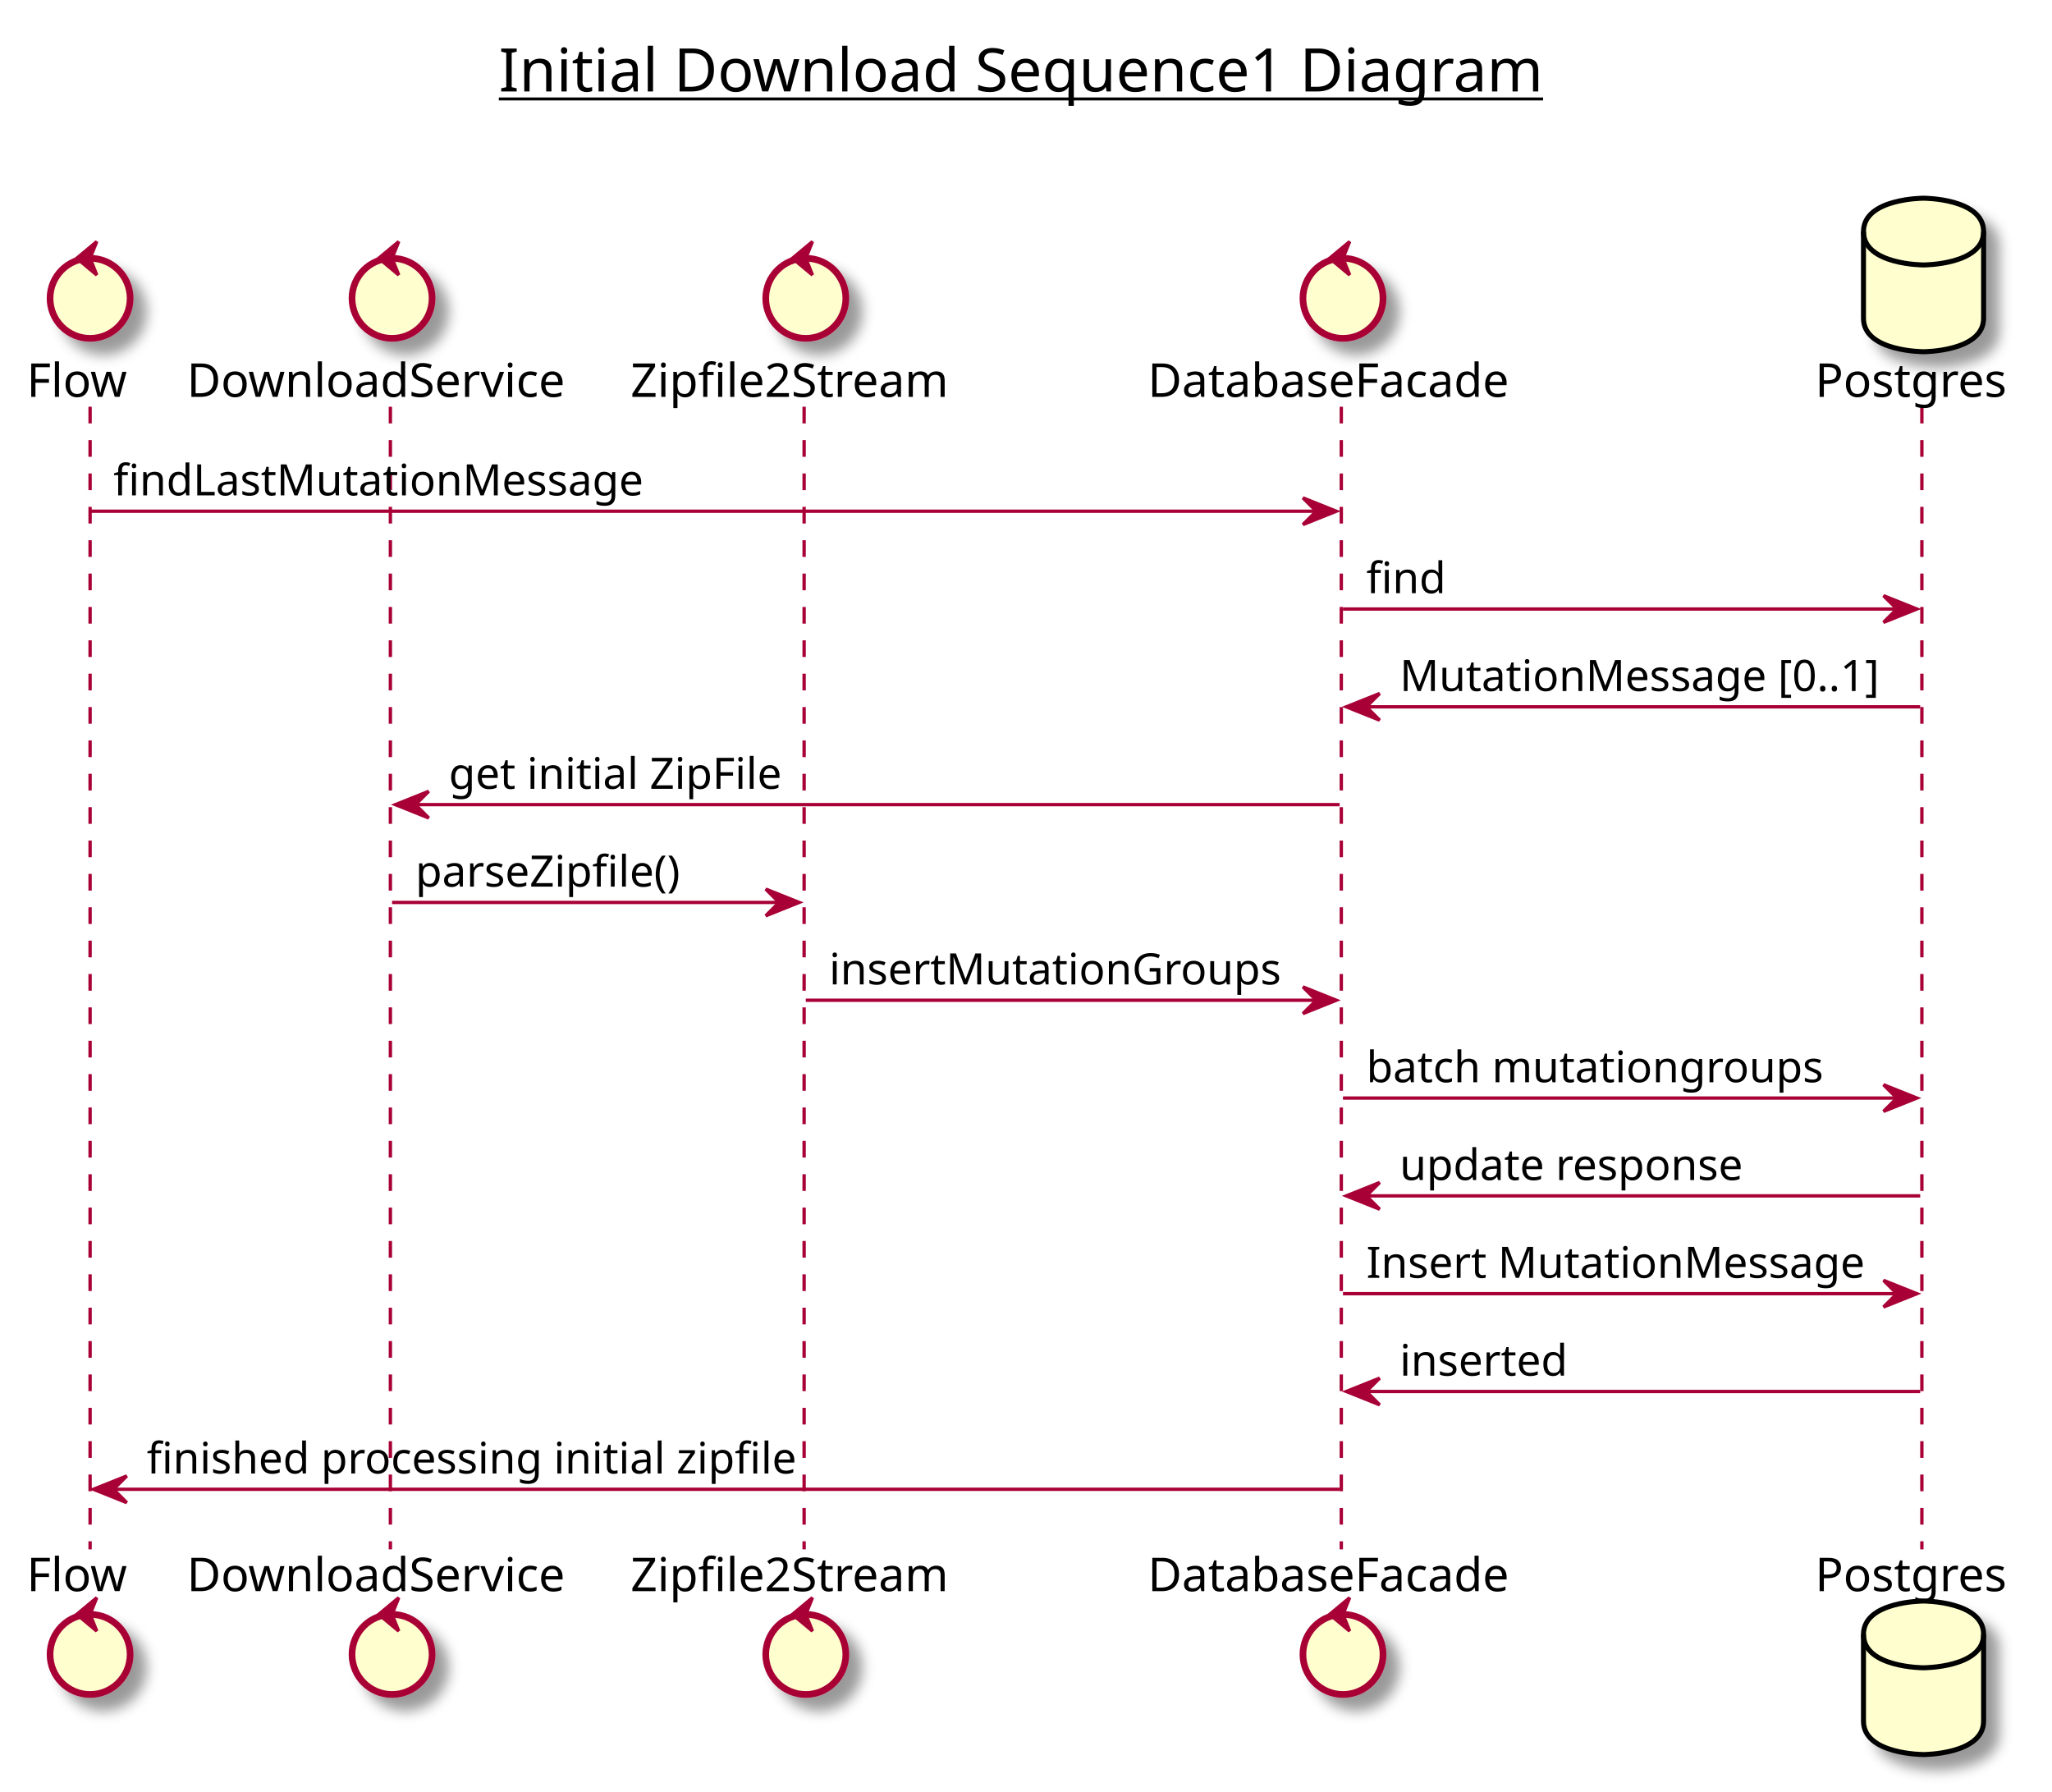
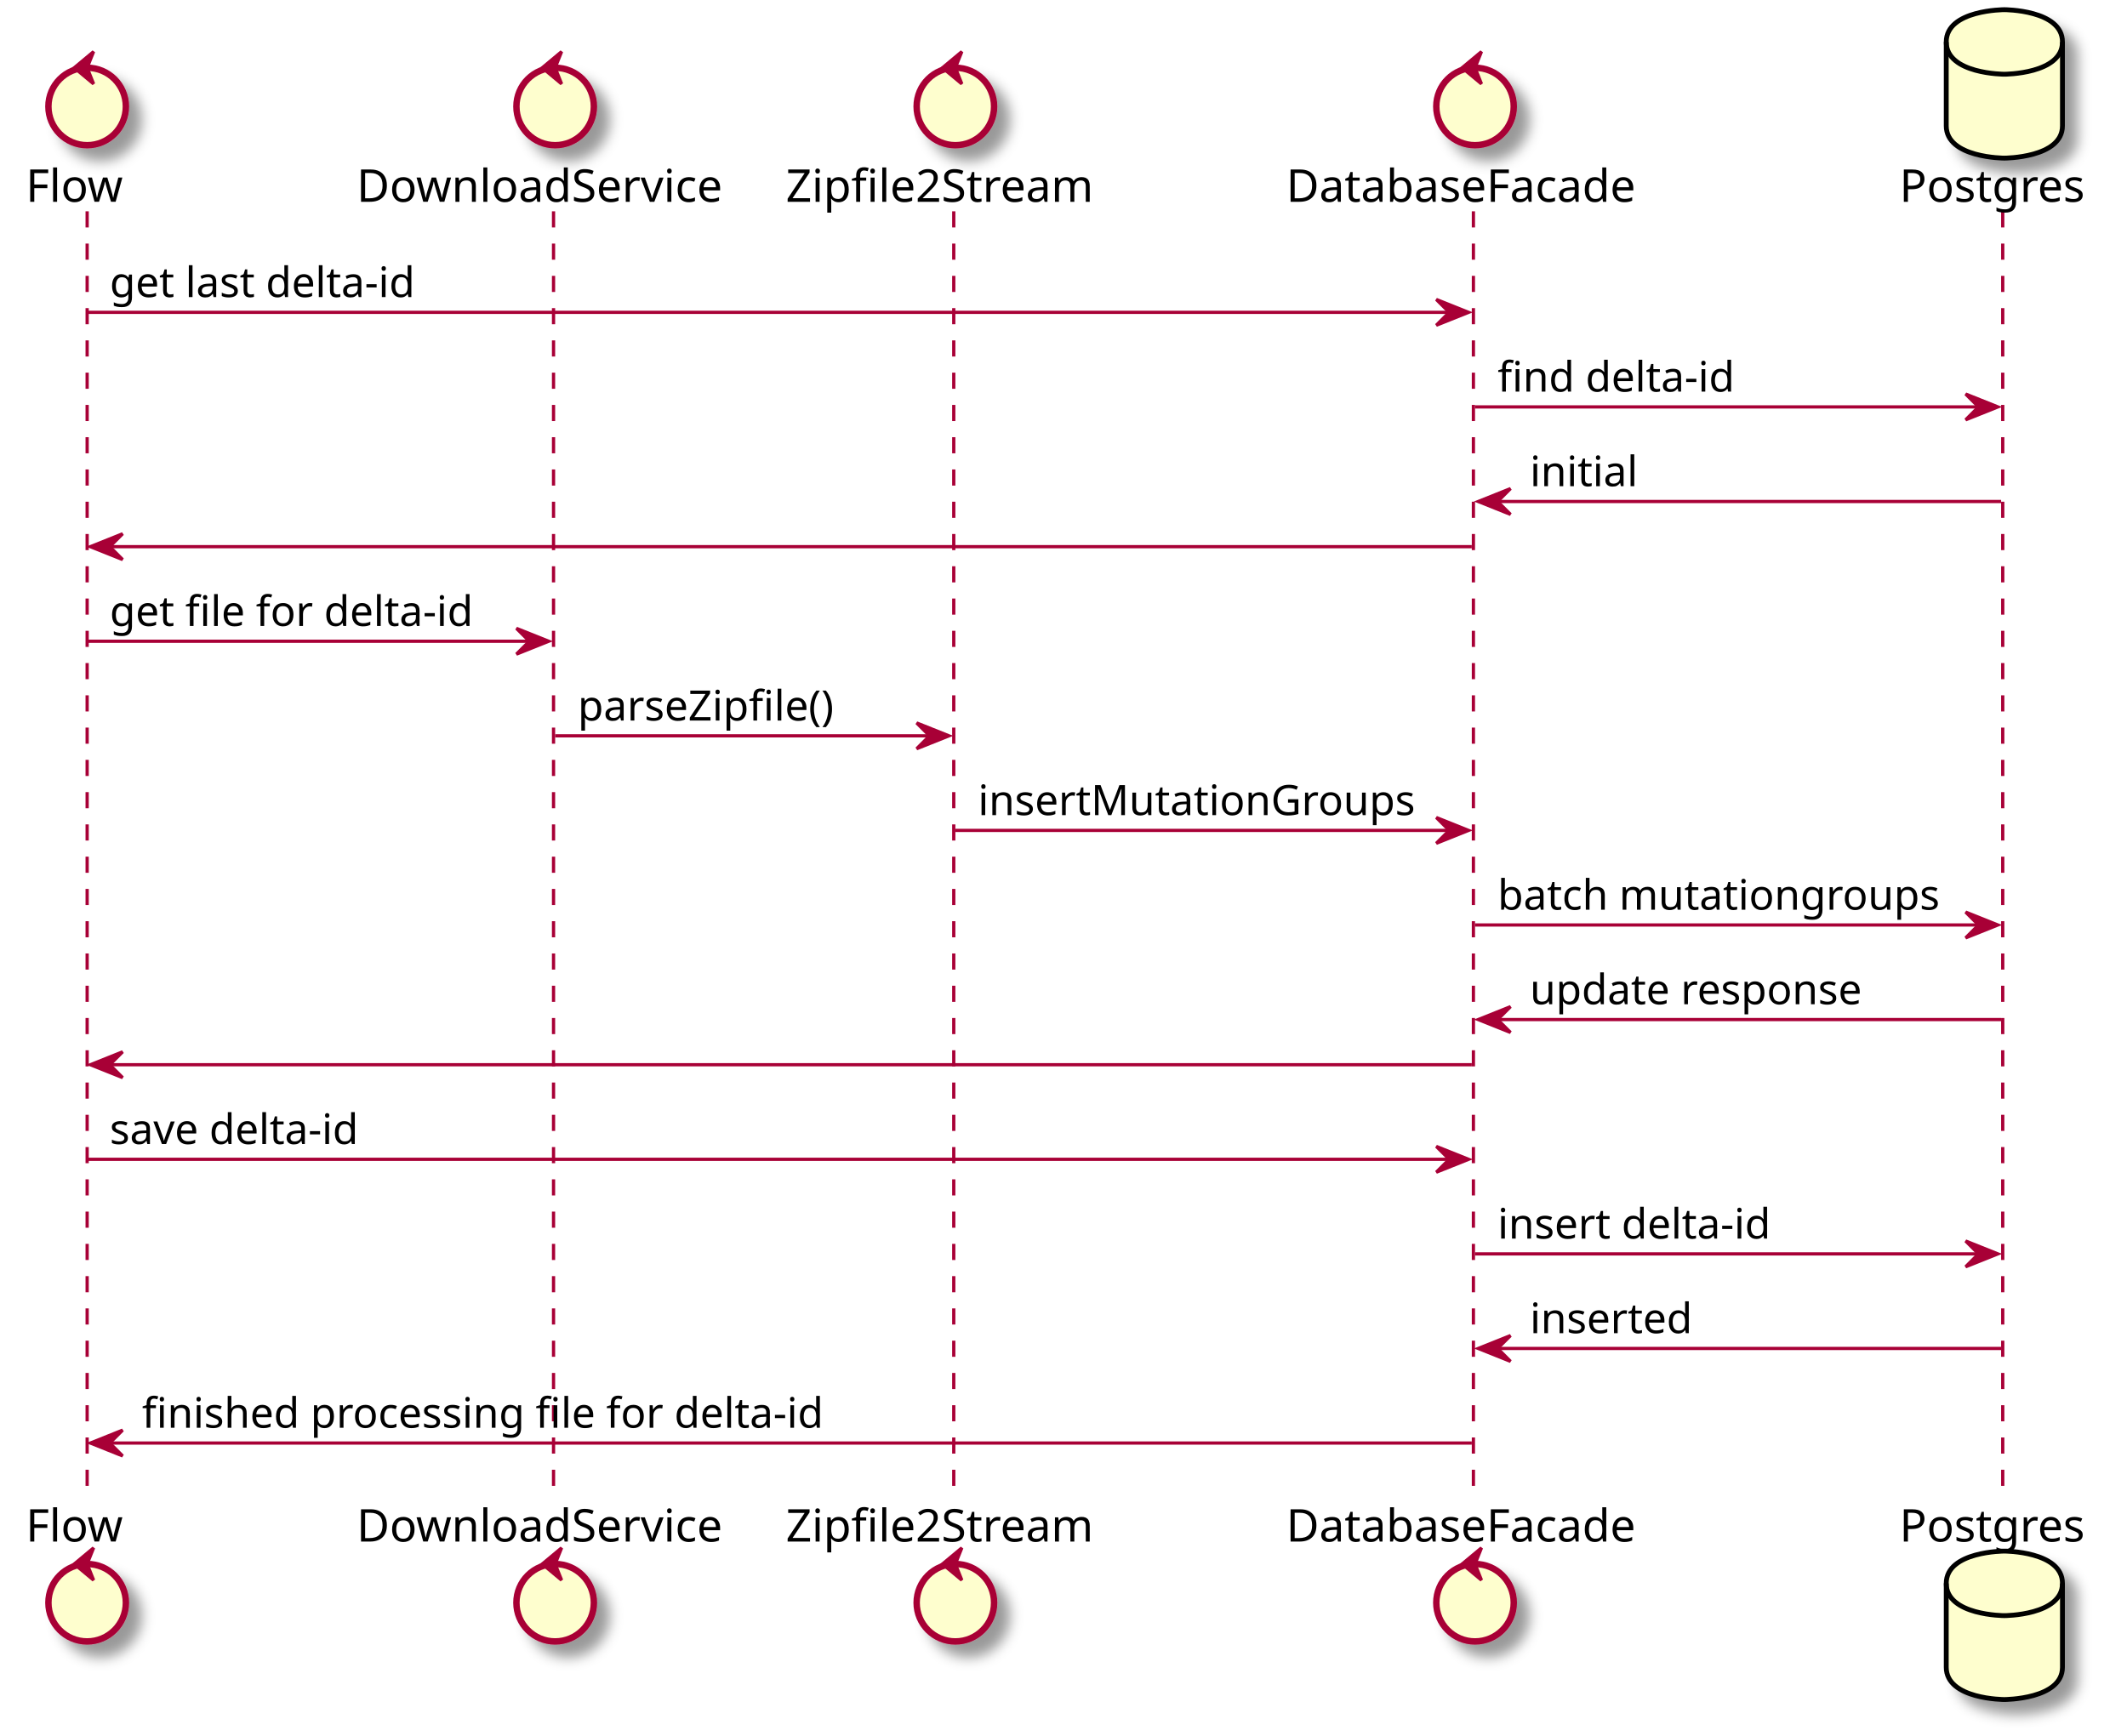
- <svg xmlns="http://www.w3.org/2000/svg" contentScriptType="application/ecmascript" contentStyleType="text/css" height="537px" preserveAspectRatio="none" style="width:615px;height:537px;" version="1.1" viewBox="0 0 615 537" width="615px" zoomAndPan="magnify">
+ <svg xmlns="http://www.w3.org/2000/svg" contentScriptType="application/ecmascript" contentStyleType="text/css" height="538px" preserveAspectRatio="none" style="width:659px;height:538px;" version="1.1" viewBox="0 0 659 538" width="659px" zoomAndPan="magnify">
  <defs>
-     <filter height="300%" id="f1gasb1pbur227" width="300%" x="-1" y="-1">
+     <filter height="300%" id="f1gya8g67iruf8" width="300%" x="-1" y="-1">
      <feGaussianBlur result="blurOut" stdDeviation="2.0" />
      <feColorMatrix in="blurOut" result="blurOut2" type="matrix" values="0 0 0 0 0 0 0 0 0 0 0 0 0 0 0 0 0 0 .4 0" />
      <feOffset dx="4.0" dy="4.0" in="blurOut2" result="blurOut3" />
      <feBlend in="SourceGraphic" in2="blurOut3" mode="normal" />
    </filter>
  </defs>
  <g>
-     <text fill="#000000" font-family="sans-serif" font-size="18" lengthAdjust="spacingAndGlyphs" text-decoration="underline" textLength="318" x="149.5" y="27.402">Initial Download Sequence1 Diagram
+     <line style="stroke: #A80036; stroke-width: 1.0; stroke-dasharray: 5.0,5.0;" x1="27" x2="27" y1="65.488" y2="465.215" />
+     <line style="stroke: #A80036; stroke-width: 1.0; stroke-dasharray: 5.0,5.0;" x1="171.5" x2="171.5" y1="65.488" y2="465.215" />
+     <line style="stroke: #A80036; stroke-width: 1.0; stroke-dasharray: 5.0,5.0;" x1="295.5" x2="295.5" y1="65.488" y2="465.215" />
+     <line style="stroke: #A80036; stroke-width: 1.0; stroke-dasharray: 5.0,5.0;" x1="456.5" x2="456.5" y1="65.488" y2="465.215" />
+     <line style="stroke: #A80036; stroke-width: 1.0; stroke-dasharray: 5.0,5.0;" x1="620.5" x2="620.5" y1="65.488" y2="465.215" />
+     <text fill="#000000" font-family="sans-serif" font-size="14" lengthAdjust="spacingAndGlyphs" textLength="32" x="8" y="62.535">Flow
        </text>
-     <text fill="#000000" font-family="sans-serif" font-size="18" lengthAdjust="spacingAndGlyphs" textLength="0" x="311.5" y="48.602" />
-     <line style="stroke: #A80036; stroke-width: 1.0; stroke-dasharray: 5.0,5.0;" x1="27" x2="27" y1="121.887" y2="464.303" />
-     <line style="stroke: #A80036; stroke-width: 1.0; stroke-dasharray: 5.0,5.0;" x1="117" x2="117" y1="121.887" y2="464.303" />
-     <line style="stroke: #A80036; stroke-width: 1.0; stroke-dasharray: 5.0,5.0;" x1="241" x2="241" y1="121.887" y2="464.303" />
-     <line style="stroke: #A80036; stroke-width: 1.0; stroke-dasharray: 5.0,5.0;" x1="402" x2="402" y1="121.887" y2="464.303" />
-     <line style="stroke: #A80036; stroke-width: 1.0; stroke-dasharray: 5.0,5.0;" x1="576" x2="576" y1="121.887" y2="464.303" />
-     <text fill="#000000" font-family="sans-serif" font-size="14" lengthAdjust="spacingAndGlyphs" textLength="32" x="8" y="118.934">Flow
+     <ellipse cx="27" cy="33" fill="#FEFECE" filter="url(#f1gya8g67iruf8)" rx="12" ry="12" style="stroke: #A80036; stroke-width: 2.0;" />
+     <polygon fill="#A80036" points="23,21,29,16,27,21,29,26,23,21" style="stroke: #A80036; stroke-width: 1.0;" />
+     <text fill="#000000" font-family="sans-serif" font-size="14" lengthAdjust="spacingAndGlyphs" textLength="32" x="8" y="477.75">Flow
        </text>
-     <ellipse cx="27" cy="89.398" fill="#FEFECE" filter="url(#f1gasb1pbur227)" rx="12" ry="12" style="stroke: #A80036; stroke-width: 2.0;" />
-     <polygon fill="#A80036" points="23,77.398,29,72.398,27,77.398,29,82.398,23,77.398" style="stroke: #A80036; stroke-width: 1.0;" />
-     <text fill="#000000" font-family="sans-serif" font-size="14" lengthAdjust="spacingAndGlyphs" textLength="32" x="8" y="476.838">Flow
+     <ellipse cx="27" cy="496.703" fill="#FEFECE" filter="url(#f1gya8g67iruf8)" rx="12" ry="12" style="stroke: #A80036; stroke-width: 2.0;" />
+     <polygon fill="#A80036" points="23,484.703,29,479.703,27,484.703,29,489.703,23,484.703" style="stroke: #A80036; stroke-width: 1.0;" />
+     <text fill="#000000" font-family="sans-serif" font-size="14" lengthAdjust="spacingAndGlyphs" textLength="117" x="110.5" y="62.535">DownloadService
        </text>
-     <ellipse cx="27" cy="495.791" fill="#FEFECE" filter="url(#f1gasb1pbur227)" rx="12" ry="12" style="stroke: #A80036; stroke-width: 2.0;" />
-     <polygon fill="#A80036" points="23,483.791,29,478.791,27,483.791,29,488.791,23,483.791" style="stroke: #A80036; stroke-width: 1.0;" />
-     <text fill="#000000" font-family="sans-serif" font-size="14" lengthAdjust="spacingAndGlyphs" textLength="117" x="56" y="118.934">DownloadService
+     <ellipse cx="172" cy="33" fill="#FEFECE" filter="url(#f1gya8g67iruf8)" rx="12" ry="12" style="stroke: #A80036; stroke-width: 2.0;" />
+     <polygon fill="#A80036" points="168,21,174,16,172,21,174,26,168,21" style="stroke: #A80036; stroke-width: 1.0;" />
+     <text fill="#000000" font-family="sans-serif" font-size="14" lengthAdjust="spacingAndGlyphs" textLength="117" x="110.5" y="477.75">DownloadService
        </text>
-     <ellipse cx="117.5" cy="89.398" fill="#FEFECE" filter="url(#f1gasb1pbur227)" rx="12" ry="12" style="stroke: #A80036; stroke-width: 2.0;" />
-     <polygon fill="#A80036" points="113.5,77.398,119.5,72.398,117.5,77.398,119.5,82.398,113.5,77.398" style="stroke: #A80036; stroke-width: 1.0;" />
-     <text fill="#000000" font-family="sans-serif" font-size="14" lengthAdjust="spacingAndGlyphs" textLength="117" x="56" y="476.838">DownloadService
+     <ellipse cx="172" cy="496.703" fill="#FEFECE" filter="url(#f1gya8g67iruf8)" rx="12" ry="12" style="stroke: #A80036; stroke-width: 2.0;" />
+     <polygon fill="#A80036" points="168,484.703,174,479.703,172,484.703,174,489.703,168,484.703" style="stroke: #A80036; stroke-width: 1.0;" />
+     <text fill="#000000" font-family="sans-serif" font-size="14" lengthAdjust="spacingAndGlyphs" textLength="99" x="243.5" y="62.535">Zipfile2Stream
        </text>
-     <ellipse cx="117.5" cy="495.791" fill="#FEFECE" filter="url(#f1gasb1pbur227)" rx="12" ry="12" style="stroke: #A80036; stroke-width: 2.0;" />
-     <polygon fill="#A80036" points="113.5,483.791,119.5,478.791,117.5,483.791,119.5,488.791,113.5,483.791" style="stroke: #A80036; stroke-width: 1.0;" />
-     <text fill="#000000" font-family="sans-serif" font-size="14" lengthAdjust="spacingAndGlyphs" textLength="99" x="189" y="118.934">Zipfile2Stream
+     <ellipse cx="296" cy="33" fill="#FEFECE" filter="url(#f1gya8g67iruf8)" rx="12" ry="12" style="stroke: #A80036; stroke-width: 2.0;" />
+     <polygon fill="#A80036" points="292,21,298,16,296,21,298,26,292,21" style="stroke: #A80036; stroke-width: 1.0;" />
+     <text fill="#000000" font-family="sans-serif" font-size="14" lengthAdjust="spacingAndGlyphs" textLength="99" x="243.5" y="477.75">Zipfile2Stream
        </text>
-     <ellipse cx="241.5" cy="89.398" fill="#FEFECE" filter="url(#f1gasb1pbur227)" rx="12" ry="12" style="stroke: #A80036; stroke-width: 2.0;" />
-     <polygon fill="#A80036" points="237.5,77.398,243.5,72.398,241.5,77.398,243.5,82.398,237.5,77.398" style="stroke: #A80036; stroke-width: 1.0;" />
-     <text fill="#000000" font-family="sans-serif" font-size="14" lengthAdjust="spacingAndGlyphs" textLength="99" x="189" y="476.838">Zipfile2Stream
+     <ellipse cx="296" cy="496.703" fill="#FEFECE" filter="url(#f1gya8g67iruf8)" rx="12" ry="12" style="stroke: #A80036; stroke-width: 2.0;" />
+     <polygon fill="#A80036" points="292,484.703,298,479.703,296,484.703,298,489.703,292,484.703" style="stroke: #A80036; stroke-width: 1.0;" />
+     <text fill="#000000" font-family="sans-serif" font-size="14" lengthAdjust="spacingAndGlyphs" textLength="111" x="398.5" y="62.535">DatabaseFacade
        </text>
-     <ellipse cx="241.5" cy="495.791" fill="#FEFECE" filter="url(#f1gasb1pbur227)" rx="12" ry="12" style="stroke: #A80036; stroke-width: 2.0;" />
-     <polygon fill="#A80036" points="237.5,483.791,243.5,478.791,241.5,483.791,243.5,488.791,237.5,483.791" style="stroke: #A80036; stroke-width: 1.0;" />
-     <text fill="#000000" font-family="sans-serif" font-size="14" lengthAdjust="spacingAndGlyphs" textLength="111" x="344" y="118.934">DatabaseFacade
+     <ellipse cx="457" cy="33" fill="#FEFECE" filter="url(#f1gya8g67iruf8)" rx="12" ry="12" style="stroke: #A80036; stroke-width: 2.0;" />
+     <polygon fill="#A80036" points="453,21,459,16,457,21,459,26,453,21" style="stroke: #A80036; stroke-width: 1.0;" />
+     <text fill="#000000" font-family="sans-serif" font-size="14" lengthAdjust="spacingAndGlyphs" textLength="111" x="398.5" y="477.75">DatabaseFacade
        </text>
-     <ellipse cx="402.5" cy="89.398" fill="#FEFECE" filter="url(#f1gasb1pbur227)" rx="12" ry="12" style="stroke: #A80036; stroke-width: 2.0;" />
-     <polygon fill="#A80036" points="398.5,77.398,404.5,72.398,402.5,77.398,404.5,82.398,398.5,77.398" style="stroke: #A80036; stroke-width: 1.0;" />
-     <text fill="#000000" font-family="sans-serif" font-size="14" lengthAdjust="spacingAndGlyphs" textLength="111" x="344" y="476.838">DatabaseFacade
+     <ellipse cx="457" cy="496.703" fill="#FEFECE" filter="url(#f1gya8g67iruf8)" rx="12" ry="12" style="stroke: #A80036; stroke-width: 2.0;" />
+     <polygon fill="#A80036" points="453,484.703,459,479.703,457,484.703,459,489.703,453,484.703" style="stroke: #A80036; stroke-width: 1.0;" />
+     <text fill="#000000" font-family="sans-serif" font-size="14" lengthAdjust="spacingAndGlyphs" textLength="59" x="588.5" y="62.535">Postgres
        </text>
-     <ellipse cx="402.5" cy="495.791" fill="#FEFECE" filter="url(#f1gasb1pbur227)" rx="12" ry="12" style="stroke: #A80036; stroke-width: 2.0;" />
-     <polygon fill="#A80036" points="398.5,483.791,404.5,478.791,402.5,483.791,404.5,488.791,398.5,483.791" style="stroke: #A80036; stroke-width: 1.0;" />
-     <text fill="#000000" font-family="sans-serif" font-size="14" lengthAdjust="spacingAndGlyphs" textLength="59" x="544" y="118.934">Postgres
+     <path d="M603,13 C603,3 621,3 621,3 C621,3 639,3 639,13 L639,39 C639,49 621,49 621,49 C621,49 603,49 603,39 L603,13 " fill="#FEFECE" filter="url(#f1gya8g67iruf8)" style="stroke: #000000; stroke-width: 1.5;" />
+     <path d="M603,13 C603,23 621,23 621,23 C621,23 639,23 639,13 " fill="none" style="stroke: #000000; stroke-width: 1.5;" />
+     <text fill="#000000" font-family="sans-serif" font-size="14" lengthAdjust="spacingAndGlyphs" textLength="59" x="588.5" y="477.75">Postgres
        </text>
-     <path d="M558.5,69.398 C558.5,59.398 576.5,59.398 576.5,59.398 C576.5,59.398 594.5,59.398 594.5,69.398 L594.5,95.398 C594.5,105.398 576.5,105.398 576.5,105.398 C576.5,105.398 558.5,105.398 558.5,95.398 L558.5,69.398 " fill="#FEFECE" filter="url(#f1gasb1pbur227)" style="stroke: #000000; stroke-width: 1.5;" />
-     <path d="M558.5,69.398 C558.5,79.398 576.5,79.398 576.5,79.398 C576.5,79.398 594.5,79.398 594.5,69.398 " fill="none" style="stroke: #000000; stroke-width: 1.5;" />
-     <text fill="#000000" font-family="sans-serif" font-size="14" lengthAdjust="spacingAndGlyphs" textLength="59" x="544" y="476.838">Postgres
+     <path d="M603,490.703 C603,480.703 621,480.703 621,480.703 C621,480.703 639,480.703 639,490.703 L639,516.703 C639,526.703 621,526.703 621,526.703 C621,526.703 603,526.703 603,516.703 L603,490.703 " fill="#FEFECE" filter="url(#f1gya8g67iruf8)" style="stroke: #000000; stroke-width: 1.5;" />
+     <path d="M603,490.703 C603,500.703 621,500.703 621,500.703 C621,500.703 639,500.703 639,490.703 " fill="none" style="stroke: #000000; stroke-width: 1.5;" />
+     <polygon fill="#A80036" points="445,92.799,455,96.799,445,100.799,449,96.799" style="stroke: #A80036; stroke-width: 1.0;" />
+     <line style="stroke: #A80036; stroke-width: 1.0;" x1="27" x2="451" y1="96.799" y2="96.799" />
+     <text fill="#000000" font-family="sans-serif" font-size="13" lengthAdjust="spacingAndGlyphs" textLength="102" x="34" y="92.057">get last delta-id
        </text>
-     <path d="M558.5,489.791 C558.5,479.791 576.5,479.791 576.5,479.791 C576.5,479.791 594.5,479.791 594.5,489.791 L594.5,515.791 C594.5,525.791 576.5,525.791 576.5,525.791 C576.5,525.791 558.5,525.791 558.5,515.791 L558.5,489.791 " fill="#FEFECE" filter="url(#f1gasb1pbur227)" style="stroke: #000000; stroke-width: 1.5;" />
-     <path d="M558.5,489.791 C558.5,499.791 576.5,499.791 576.5,499.791 C576.5,499.791 594.5,499.791 594.5,489.791 " fill="none" style="stroke: #000000; stroke-width: 1.5;" />
-     <polygon fill="#A80036" points="390.5,149.197,400.5,153.197,390.5,157.197,394.5,153.197" style="stroke: #A80036; stroke-width: 1.0;" />
-     <line style="stroke: #A80036; stroke-width: 1.0;" x1="27" x2="396.5" y1="153.197" y2="153.197" />
-     <text fill="#000000" font-family="sans-serif" font-size="13" lengthAdjust="spacingAndGlyphs" textLength="161" x="34" y="148.455">findLastMutationMessage
+     <polygon fill="#A80036" points="609,122.109,619,126.109,609,130.109,613,126.109" style="stroke: #A80036; stroke-width: 1.0;" />
+     <line style="stroke: #A80036; stroke-width: 1.0;" x1="457" x2="615" y1="126.109" y2="126.109" />
+     <text fill="#000000" font-family="sans-serif" font-size="13" lengthAdjust="spacingAndGlyphs" textLength="80" x="464" y="121.367">find delta-id
        </text>
-     <polygon fill="#A80036" points="564.5,178.508,574.5,182.508,564.5,186.508,568.5,182.508" style="stroke: #A80036; stroke-width: 1.0;" />
-     <line style="stroke: #A80036; stroke-width: 1.0;" x1="402.5" x2="570.5" y1="182.508" y2="182.508" />
-     <text fill="#000000" font-family="sans-serif" font-size="13" lengthAdjust="spacingAndGlyphs" textLength="25" x="409.5" y="177.766">find
+     <polygon fill="#A80036" points="468,151.42,458,155.42,468,159.42,464,155.42" style="stroke: #A80036; stroke-width: 1.0;" />
+     <line style="stroke: #A80036; stroke-width: 1.0;" x1="462" x2="620" y1="155.42" y2="155.42" />
+     <text fill="#000000" font-family="sans-serif" font-size="13" lengthAdjust="spacingAndGlyphs" textLength="36" x="474" y="150.678">initial
        </text>
-     <polygon fill="#A80036" points="413.5,207.818,403.5,211.818,413.5,215.818,409.5,211.818" style="stroke: #A80036; stroke-width: 1.0;" />
-     <line style="stroke: #A80036; stroke-width: 1.0;" x1="407.5" x2="575.5" y1="211.818" y2="211.818" />
-     <text fill="#000000" font-family="sans-serif" font-size="13" lengthAdjust="spacingAndGlyphs" textLength="146" x="419.5" y="207.076">MutationMessage [0..1]
+     <polygon fill="#A80036" points="38,165.42,28,169.42,38,173.42,34,169.42" style="stroke: #A80036; stroke-width: 1.0;" />
+     <line style="stroke: #A80036; stroke-width: 1.0;" x1="32" x2="456" y1="169.42" y2="169.42" />
+     <polygon fill="#A80036" points="160,194.731,170,198.731,160,202.731,164,198.731" style="stroke: #A80036; stroke-width: 1.0;" />
+     <line style="stroke: #A80036; stroke-width: 1.0;" x1="27" x2="166" y1="198.731" y2="198.731" />
+     <text fill="#000000" font-family="sans-serif" font-size="13" lengthAdjust="spacingAndGlyphs" textLength="121" x="34" y="193.988">get file for delta-id
        </text>
-     <polygon fill="#A80036" points="128.5,237.129,118.5,241.129,128.5,245.129,124.5,241.129" style="stroke: #A80036; stroke-width: 1.0;" />
-     <line style="stroke: #A80036; stroke-width: 1.0;" x1="122.5" x2="401.5" y1="241.129" y2="241.129" />
-     <text fill="#000000" font-family="sans-serif" font-size="13" lengthAdjust="spacingAndGlyphs" textLength="106" x="134.5" y="236.387">get initial ZipFile
+     <polygon fill="#A80036" points="284,224.041,294,228.041,284,232.041,288,228.041" style="stroke: #A80036; stroke-width: 1.0;" />
+     <line style="stroke: #A80036; stroke-width: 1.0;" x1="172" x2="290" y1="228.041" y2="228.041" />
+     <text fill="#000000" font-family="sans-serif" font-size="13" lengthAdjust="spacingAndGlyphs" textLength="82" x="179" y="223.299">parseZipfile()
        </text>
-     <polygon fill="#A80036" points="229.5,266.44,239.5,270.44,229.5,274.44,233.5,270.44" style="stroke: #A80036; stroke-width: 1.0;" />
-     <line style="stroke: #A80036; stroke-width: 1.0;" x1="117.5" x2="235.5" y1="270.44" y2="270.44" />
-     <text fill="#000000" font-family="sans-serif" font-size="13" lengthAdjust="spacingAndGlyphs" textLength="82" x="124.5" y="265.697">parseZipfile()
+     <polygon fill="#A80036" points="445,253.352,455,257.352,445,261.352,449,257.352" style="stroke: #A80036; stroke-width: 1.0;" />
+     <line style="stroke: #A80036; stroke-width: 1.0;" x1="296" x2="451" y1="257.352" y2="257.352" />
+     <text fill="#000000" font-family="sans-serif" font-size="13" lengthAdjust="spacingAndGlyphs" textLength="137" x="303" y="252.609">insertMutationGroups
        </text>
-     <polygon fill="#A80036" points="390.5,295.75,400.5,299.75,390.5,303.75,394.5,299.75" style="stroke: #A80036; stroke-width: 1.0;" />
-     <line style="stroke: #A80036; stroke-width: 1.0;" x1="241.5" x2="396.5" y1="299.75" y2="299.75" />
-     <text fill="#000000" font-family="sans-serif" font-size="13" lengthAdjust="spacingAndGlyphs" textLength="137" x="248.5" y="295.008">insertMutationGroups
+     <polygon fill="#A80036" points="609,282.662,619,286.662,609,290.662,613,286.662" style="stroke: #A80036; stroke-width: 1.0;" />
+     <line style="stroke: #A80036; stroke-width: 1.0;" x1="457" x2="615" y1="286.662" y2="286.662" />
+     <text fill="#000000" font-family="sans-serif" font-size="13" lengthAdjust="spacingAndGlyphs" textLength="140" x="464" y="281.92">batch mutationgroups
        </text>
-     <polygon fill="#A80036" points="564.5,325.06,574.5,329.06,564.5,333.06,568.5,329.06" style="stroke: #A80036; stroke-width: 1.0;" />
-     <line style="stroke: #A80036; stroke-width: 1.0;" x1="402.5" x2="570.5" y1="329.06" y2="329.06" />
-     <text fill="#000000" font-family="sans-serif" font-size="13" lengthAdjust="spacingAndGlyphs" textLength="140" x="409.5" y="324.318">batch mutationgroups
+     <polygon fill="#A80036" points="468,311.973,458,315.973,468,319.973,464,315.973" style="stroke: #A80036; stroke-width: 1.0;" />
+     <line style="stroke: #A80036; stroke-width: 1.0;" x1="462" x2="620" y1="315.973" y2="315.973" />
+     <text fill="#000000" font-family="sans-serif" font-size="13" lengthAdjust="spacingAndGlyphs" textLength="104" x="474" y="311.231">update response
        </text>
-     <polygon fill="#A80036" points="413.5,354.371,403.5,358.371,413.5,362.371,409.5,358.371" style="stroke: #A80036; stroke-width: 1.0;" />
-     <line style="stroke: #A80036; stroke-width: 1.0;" x1="407.5" x2="575.5" y1="358.371" y2="358.371" />
-     <text fill="#000000" font-family="sans-serif" font-size="13" lengthAdjust="spacingAndGlyphs" textLength="104" x="419.5" y="353.629">update response
+     <polygon fill="#A80036" points="38,325.973,28,329.973,38,333.973,34,329.973" style="stroke: #A80036; stroke-width: 1.0;" />
+     <line style="stroke: #A80036; stroke-width: 1.0;" x1="32" x2="456" y1="329.973" y2="329.973" />
+     <polygon fill="#A80036" points="445,355.283,455,359.283,445,363.283,449,359.283" style="stroke: #A80036; stroke-width: 1.0;" />
+     <line style="stroke: #A80036; stroke-width: 1.0;" x1="27" x2="451" y1="359.283" y2="359.283" />
+     <text fill="#000000" font-family="sans-serif" font-size="13" lengthAdjust="spacingAndGlyphs" textLength="83" x="34" y="354.541">save delta-id
        </text>
-     <polygon fill="#A80036" points="564.5,383.682,574.5,387.682,564.5,391.682,568.5,387.682" style="stroke: #A80036; stroke-width: 1.0;" />
-     <line style="stroke: #A80036; stroke-width: 1.0;" x1="402.5" x2="570.5" y1="387.682" y2="387.682" />
-     <text fill="#000000" font-family="sans-serif" font-size="13" lengthAdjust="spacingAndGlyphs" textLength="150" x="409.5" y="382.94">Insert MutationMessage
+     <polygon fill="#A80036" points="609,384.594,619,388.594,609,392.594,613,388.594" style="stroke: #A80036; stroke-width: 1.0;" />
+     <line style="stroke: #A80036; stroke-width: 1.0;" x1="457" x2="615" y1="388.594" y2="388.594" />
+     <text fill="#000000" font-family="sans-serif" font-size="13" lengthAdjust="spacingAndGlyphs" textLength="91" x="464" y="383.852">insert delta-id
        </text>
-     <polygon fill="#A80036" points="413.5,412.992,403.5,416.992,413.5,420.992,409.5,416.992" style="stroke: #A80036; stroke-width: 1.0;" />
-     <line style="stroke: #A80036; stroke-width: 1.0;" x1="407.5" x2="575.5" y1="416.992" y2="416.992" />
-     <text fill="#000000" font-family="sans-serif" font-size="13" lengthAdjust="spacingAndGlyphs" textLength="51" x="419.5" y="412.25">inserted
+     <polygon fill="#A80036" points="468,413.904,458,417.904,468,421.904,464,417.904" style="stroke: #A80036; stroke-width: 1.0;" />
+     <line style="stroke: #A80036; stroke-width: 1.0;" x1="462" x2="620" y1="417.904" y2="417.904" />
+     <text fill="#000000" font-family="sans-serif" font-size="13" lengthAdjust="spacingAndGlyphs" textLength="51" x="474" y="413.162">inserted
        </text>
-     <polygon fill="#A80036" points="38,442.303,28,446.303,38,450.303,34,446.303" style="stroke: #A80036; stroke-width: 1.0;" />
-     <line style="stroke: #A80036; stroke-width: 1.0;" x1="32" x2="401.5" y1="446.303" y2="446.303" />
-     <text fill="#000000" font-family="sans-serif" font-size="13" lengthAdjust="spacingAndGlyphs" textLength="207" x="44" y="441.56">finished processing initial zipfile
+     <polygon fill="#A80036" points="38,443.215,28,447.215,38,451.215,34,447.215" style="stroke: #A80036; stroke-width: 1.0;" />
+     <line style="stroke: #A80036; stroke-width: 1.0;" x1="32" x2="456" y1="447.215" y2="447.215" />
+     <text fill="#000000" font-family="sans-serif" font-size="13" lengthAdjust="spacingAndGlyphs" textLength="225" x="44" y="442.473">finished processing file for delta-id
        </text>
  </g>
</svg>
